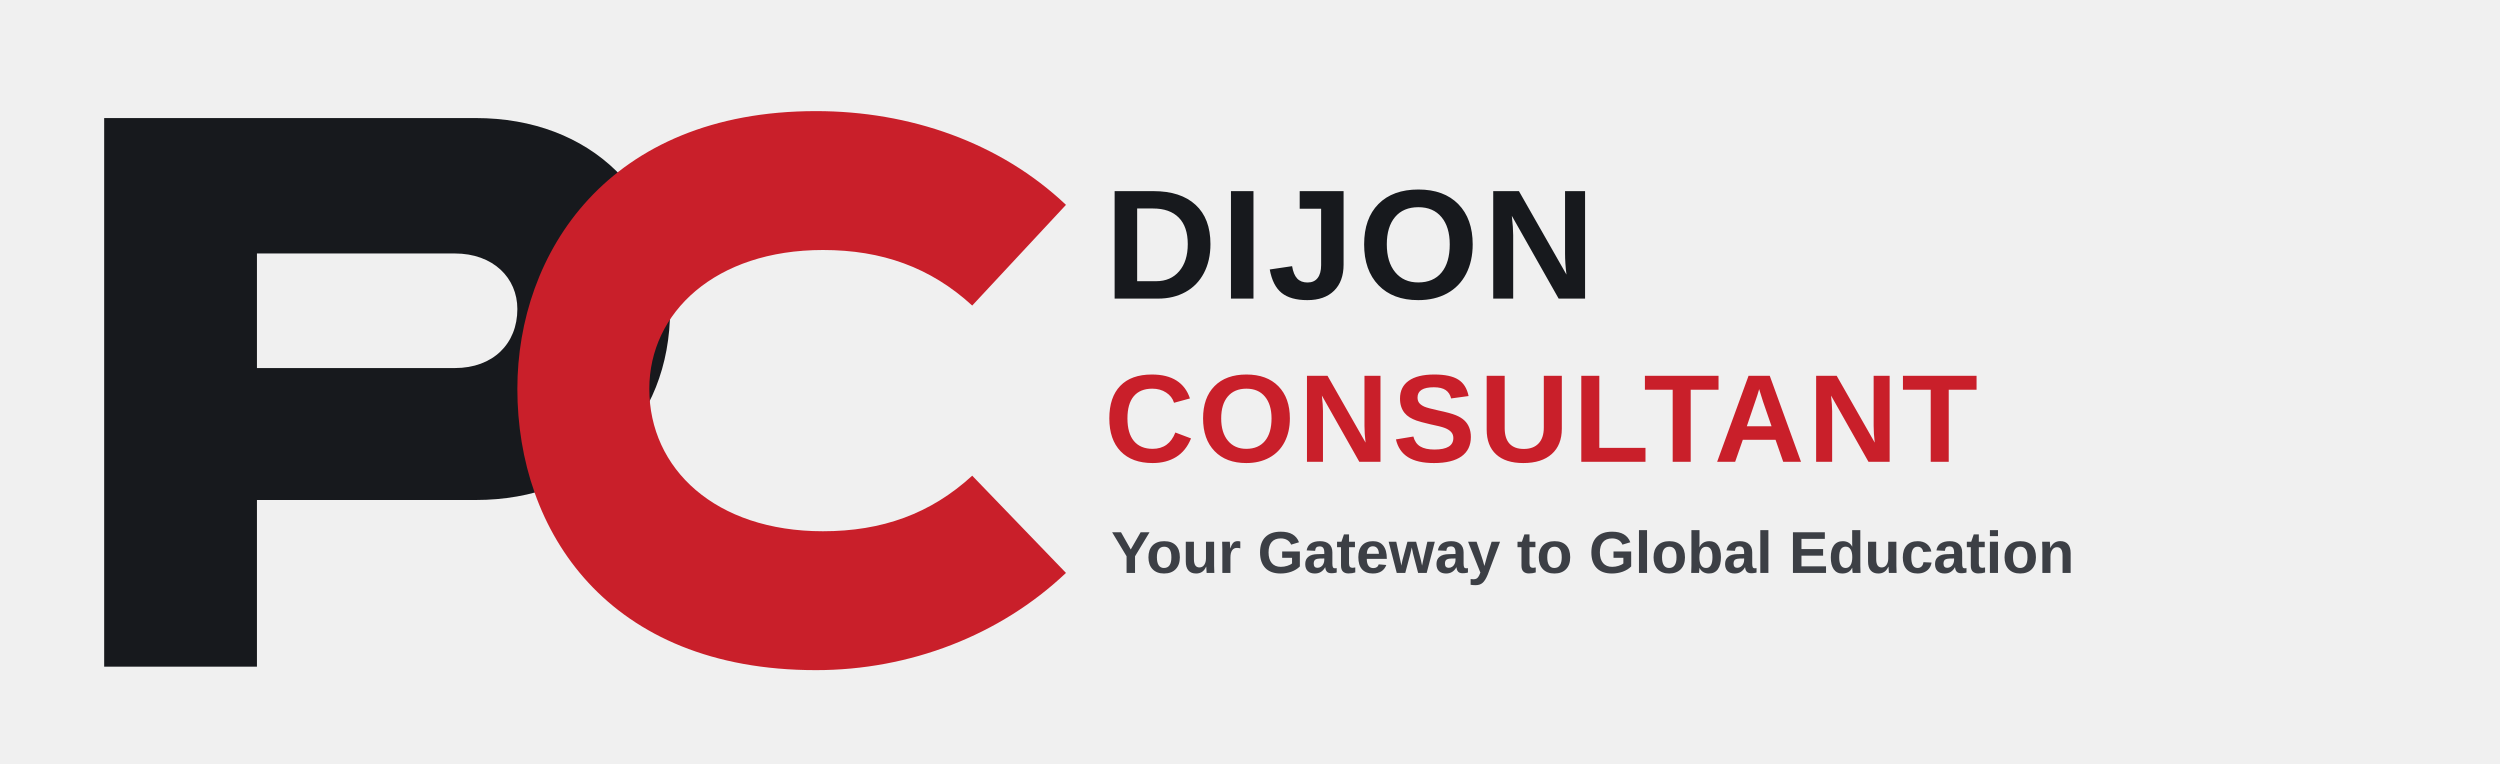
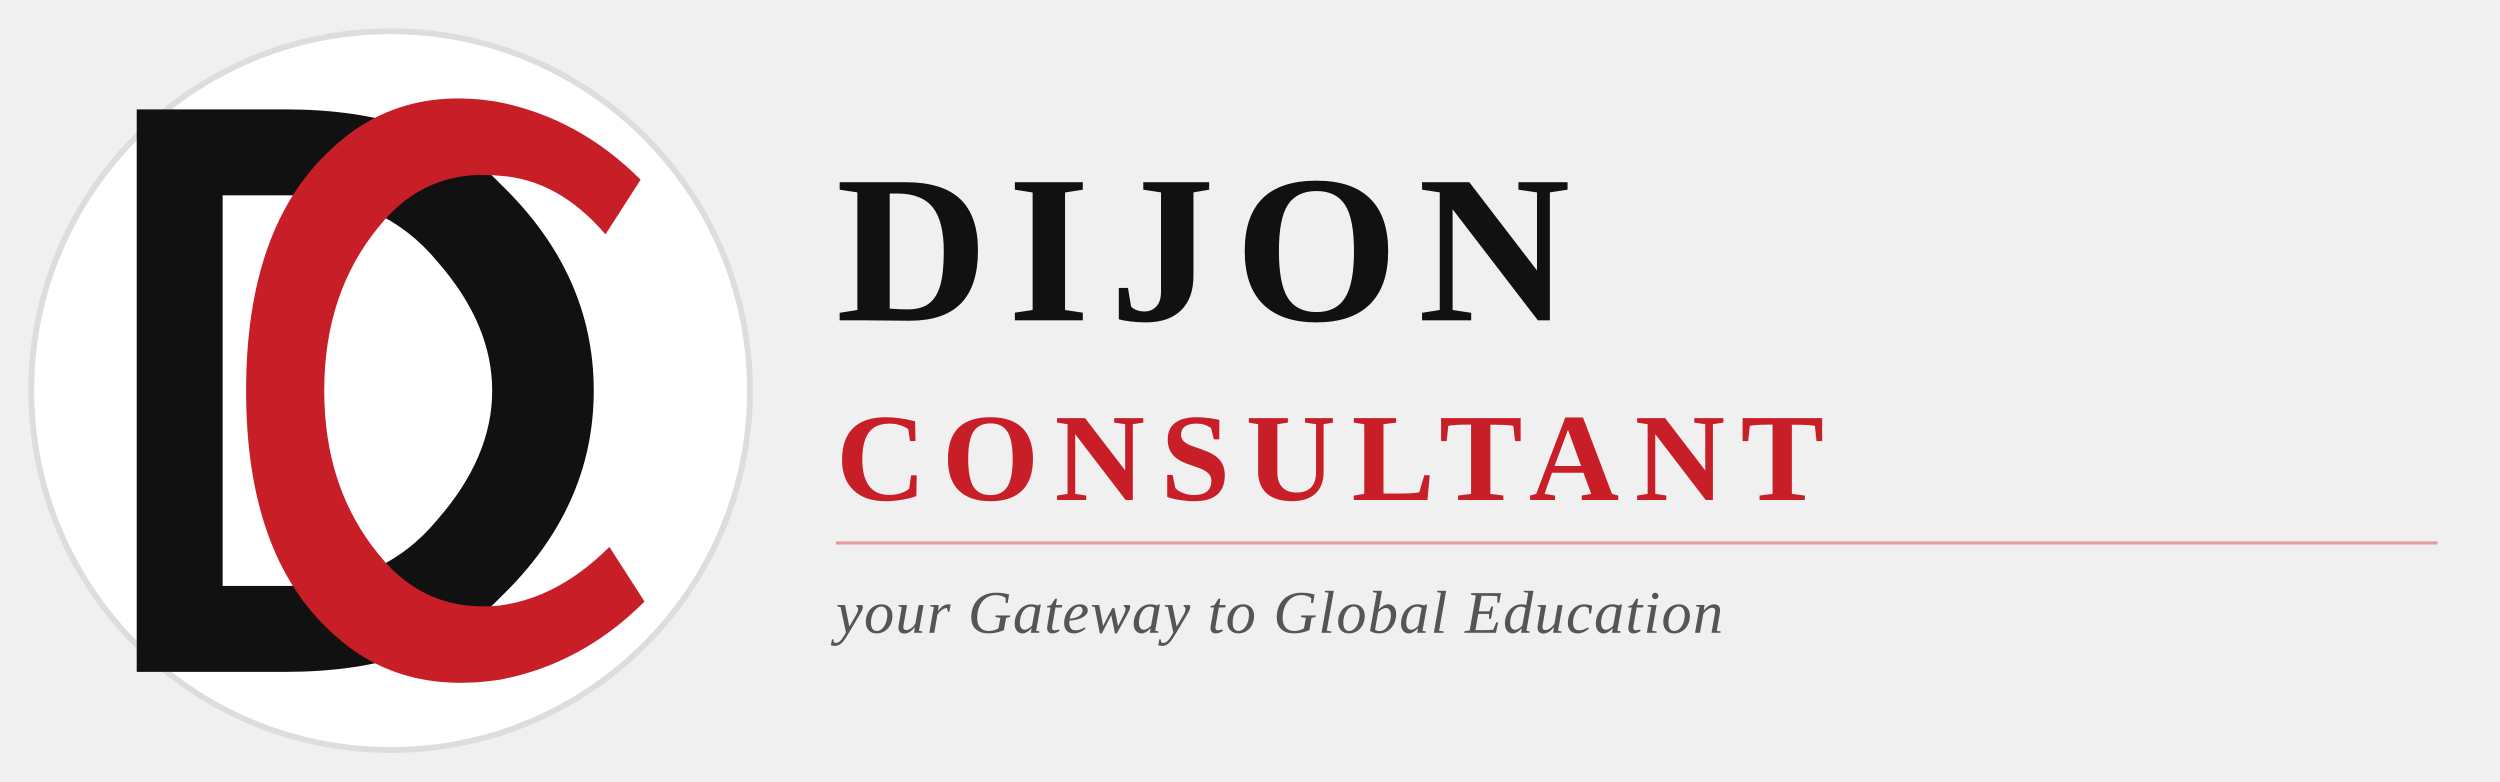
- <svg xmlns="http://www.w3.org/2000/svg" width="720" height="220" viewBox="0 0 720 220" fill="none">
-   <g transform="translate(12 8)">
-     <path d="M18 26H125C158 26 181 48 181 81C181 114 158 136 125 136H62V184H18V26ZM62 65V98H119C130 98 137 91 137 81C137 72 130 65 119 65H62Z" fill="#17191D" />
-     <path d="M223 24C163 24 137 65 137 104C137 145 163 185 223 185C250 185 276 175 295 157L268 129C256 140 242 145 225 145C194 145 175 127 175 104C175 82 194 64 225 64C242 64 256 69 268 80L295 51C276 33 250 24 223 24Z" fill="#C91F2A" />
-   </g>
-   <text x="318" y="86" fill="#17191D" font-family="Arial, sans-serif" font-size="45" font-weight="800" letter-spacing="1">DIJON</text>
-   <text x="318" y="133" fill="#C91F2A" font-family="Arial, sans-serif" font-size="36" font-weight="800" letter-spacing="1">CONSULTANT</text>
-   <text x="320" y="165" fill="#3C3F45" font-family="Arial, sans-serif" font-size="17" font-weight="600">Your Gateway to Global Education</text>
+ <svg xmlns="http://www.w3.org/2000/svg" width="640" height="200" viewBox="0 0 640 200" fill="none">
+   <circle cx="100" cy="100" r="92" fill="white" stroke="#DDDDDD" stroke-width="1.5" />
+   <path d="     M 35 28     L 35 172     L 73 172     Q 110 172 128 153     Q 152 130 152 100     Q 152 70 128 47     Q 110 28 73 28     Z   " fill="#111111" />
+   <path d="     M 57 50     L 57 150     L 74 150     Q 98 150 112 133     Q 126 117 126 100     Q 126 83 112 67     Q 98 50 74 50     Z   " fill="white" />
+   <path d="     M 164 46     Q 148 30 127 26     Q 102 22 85 38     Q 63 58 63 100     Q 63 142 85 162     Q 102 178 128 174     Q 149 170 165 154     L 156 140     Q 143 153 128 155     Q 109 157 97 142     Q 83 125 83 100     Q 83 75 97 58     Q 109 43 128 45     Q 143 46 155 60     Z   " fill="#C81E27" />
+   <text x="214" y="82" font-family="'Times New Roman', 'Georgia', 'Palatino Linotype', serif" font-size="54" font-weight="bold" letter-spacing="5" fill="#111111">DIJON</text>
+   <text x="214" y="128" font-family="'Times New Roman', 'Georgia', 'Palatino Linotype', serif" font-size="32" font-weight="bold" letter-spacing="4" fill="#C81E27">CONSULTANT</text>
+   <line x1="214" y1="139" x2="624" y2="139" stroke="#C81E27" stroke-width="0.8" opacity="0.40" />
+   <text x="214" y="162" font-family="'Times New Roman', 'Georgia', 'Palatino Linotype', serif" font-size="15.5" font-weight="400" font-style="italic" letter-spacing="0.3" fill="#555555">your Gateway to Global Education</text>
</svg>
